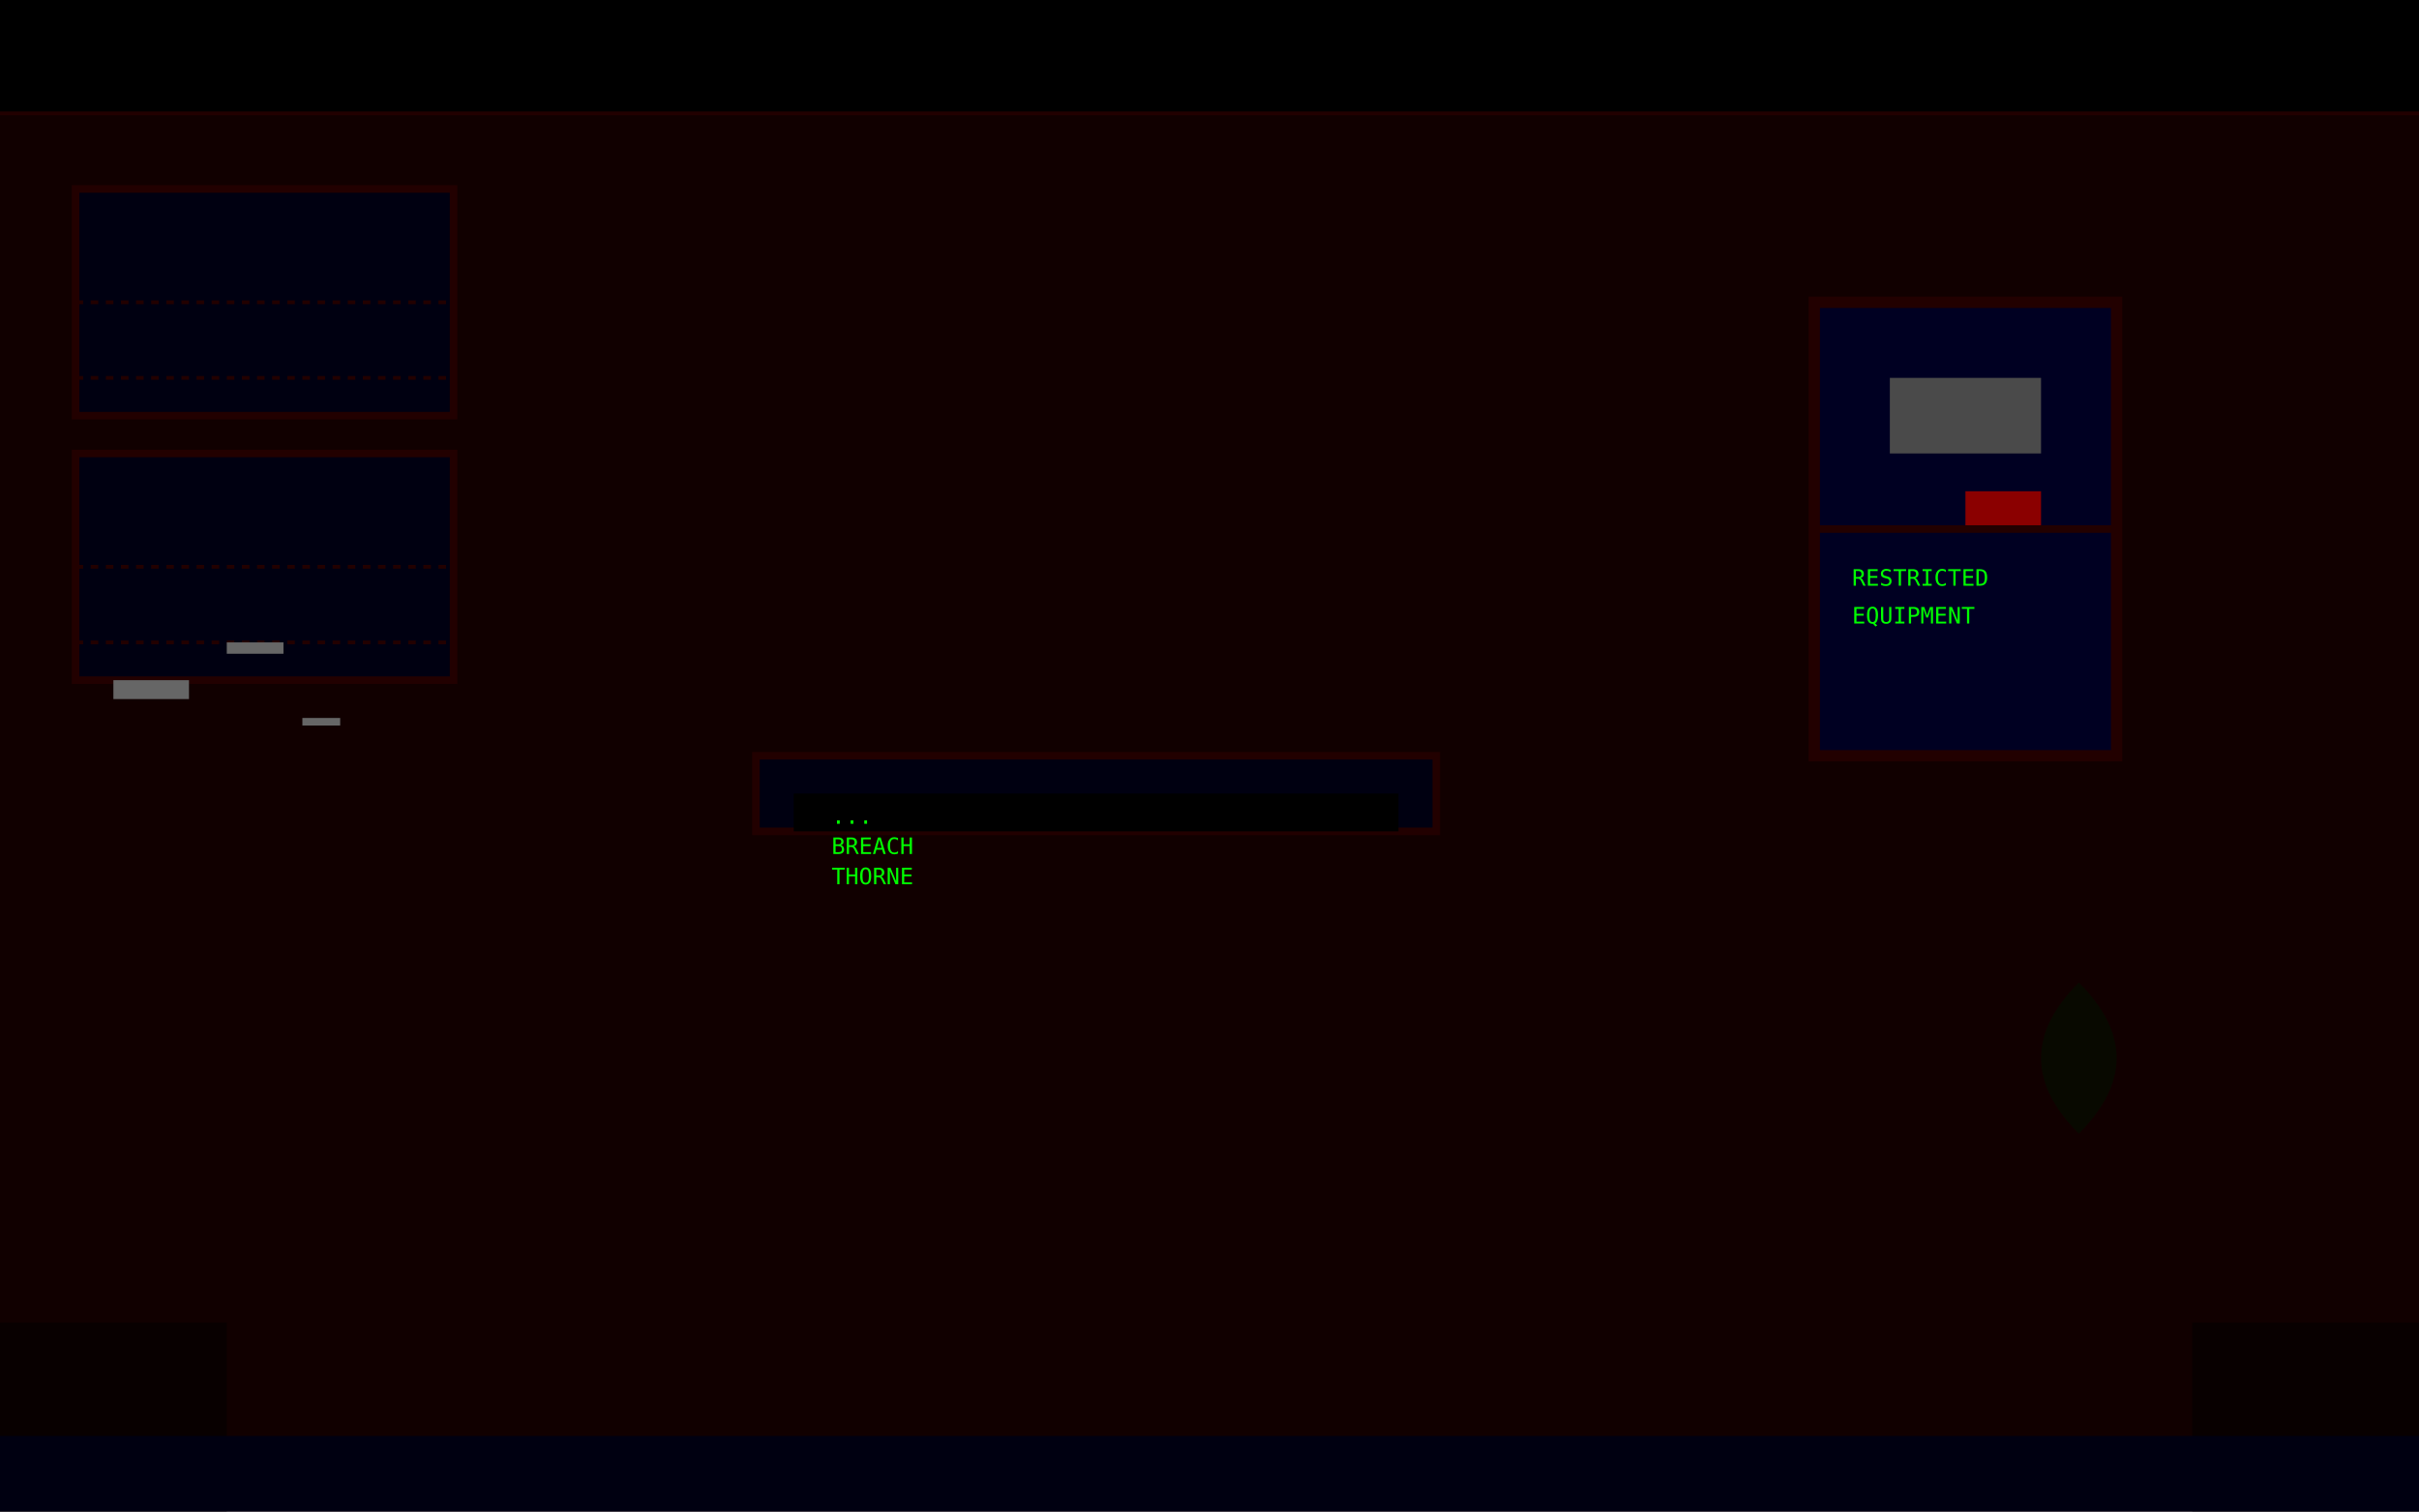
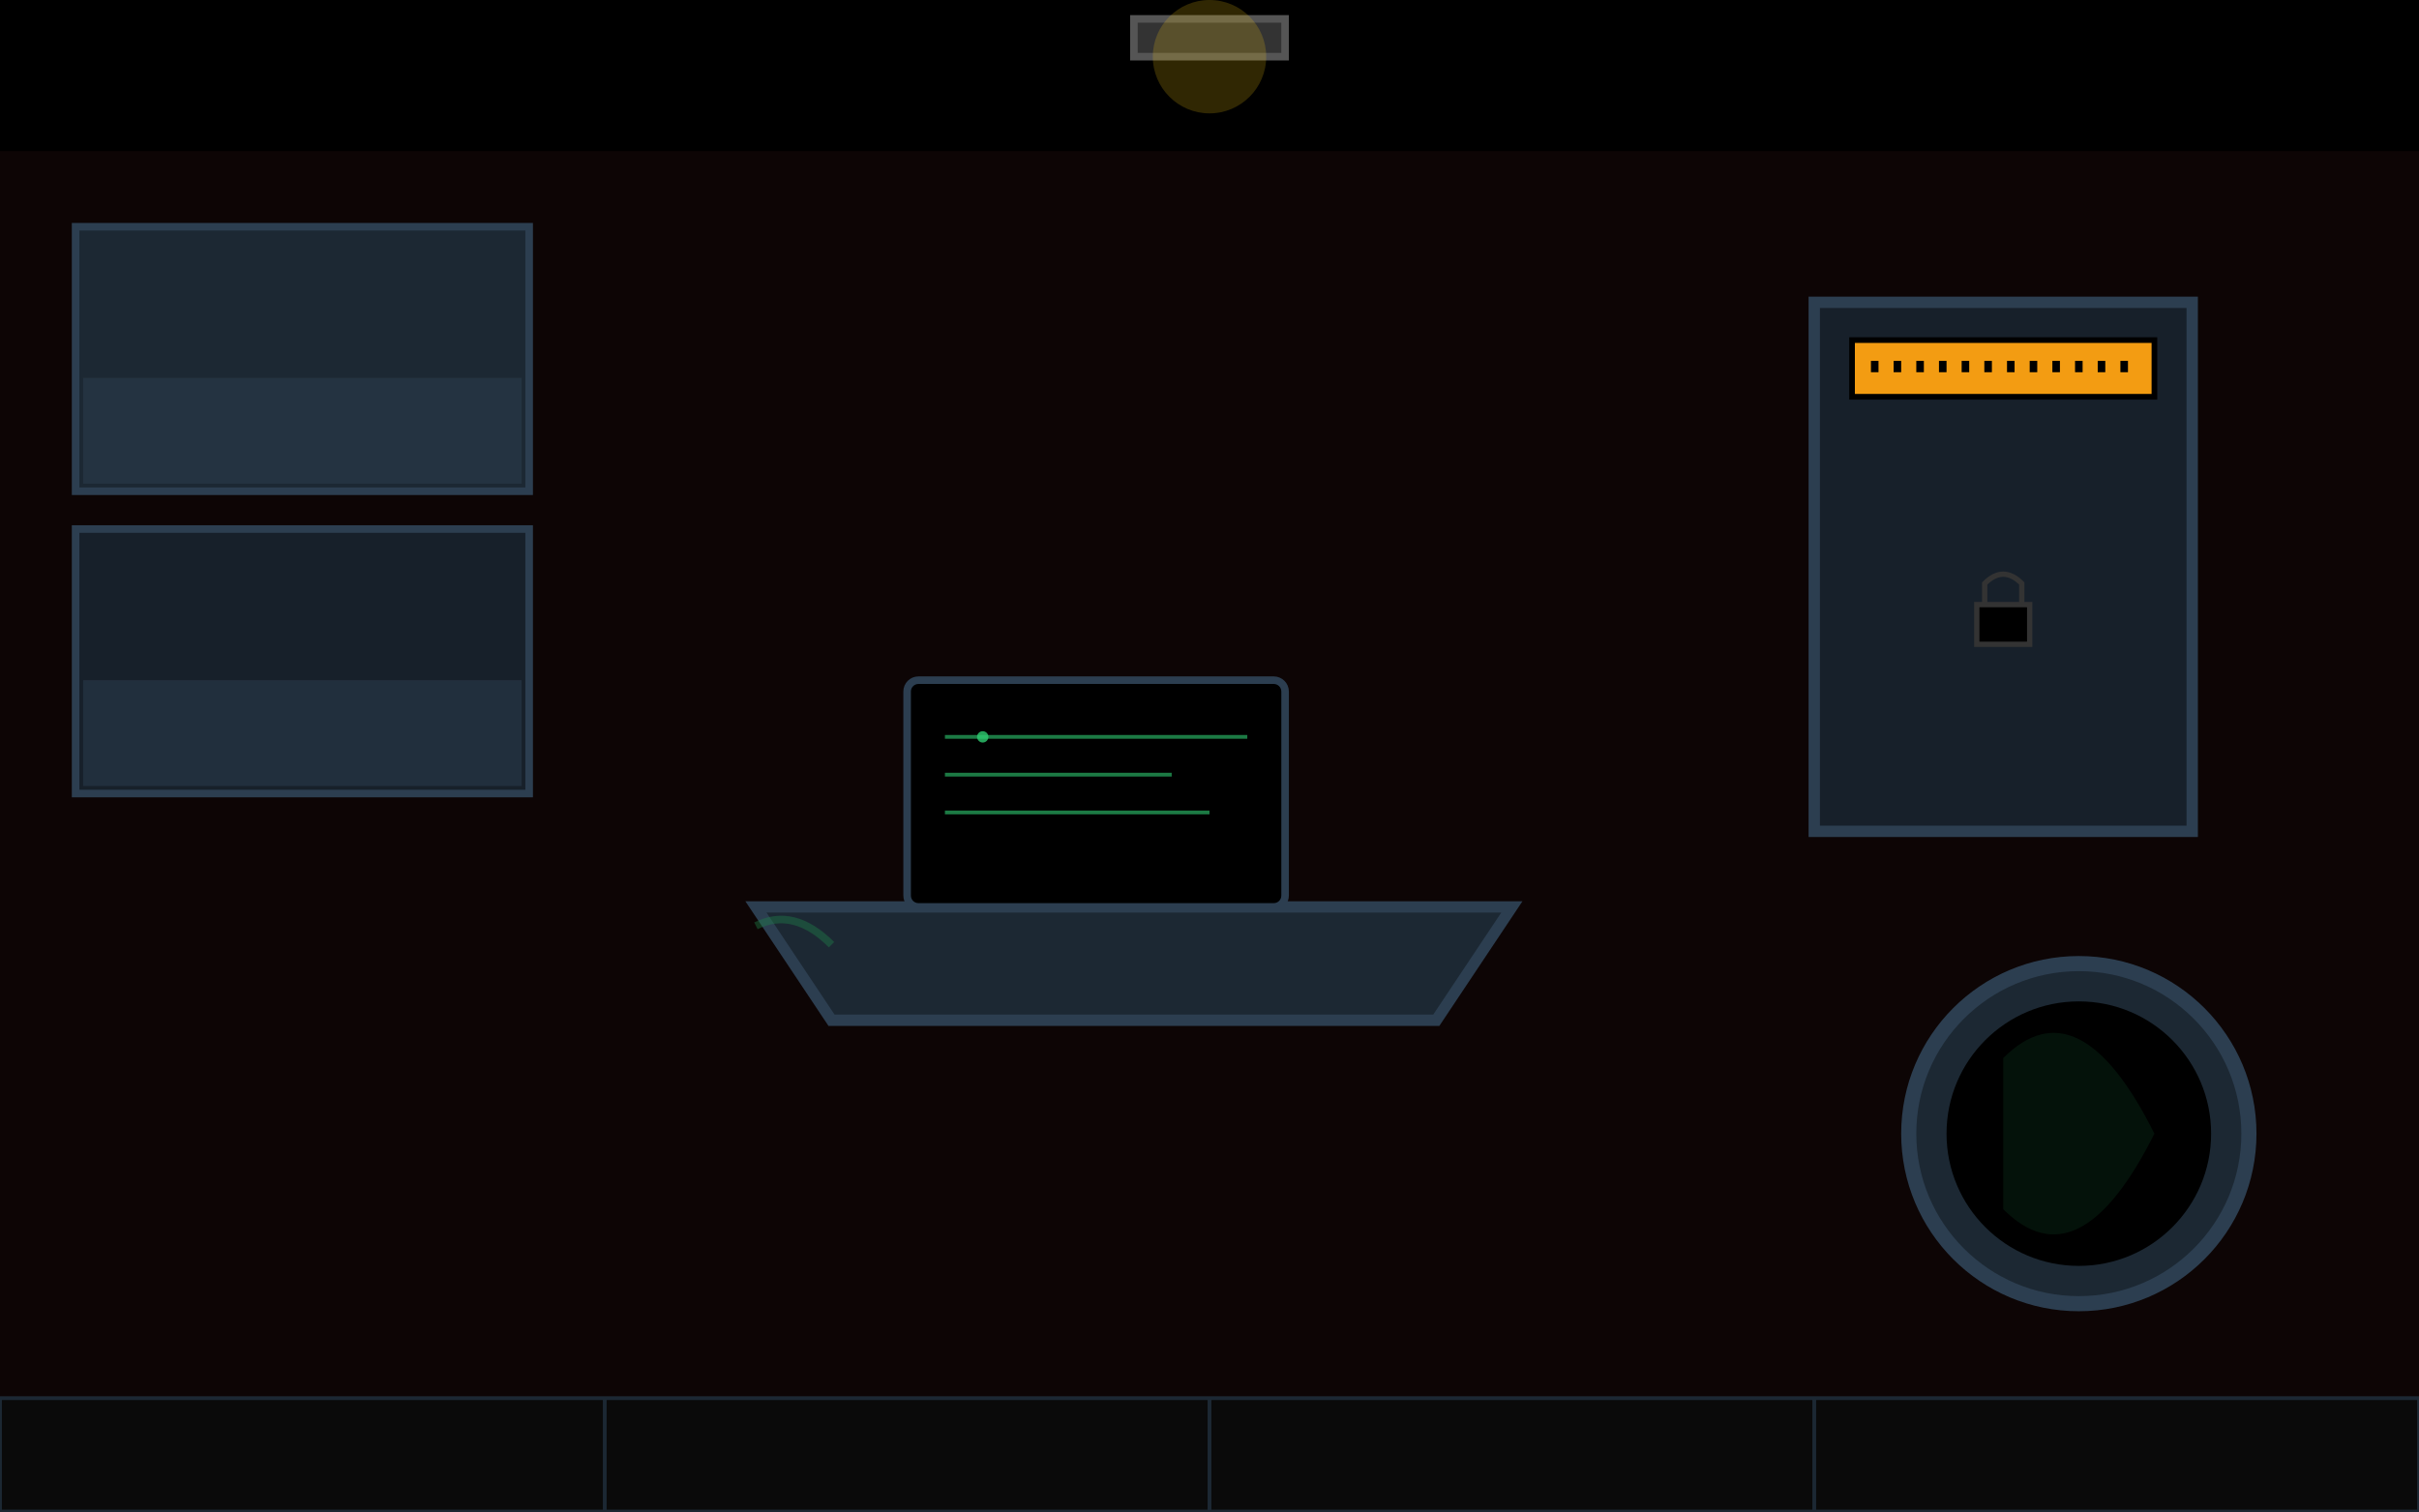
<svg xmlns="http://www.w3.org/2000/svg" width="640" height="400" viewBox="0 0 640 400">
-   <rect width="640" height="400" fill="#110000" />
-   <rect x="0" y="0" width="640" height="30" fill="#000000" />
-   <circle cx="320" cy="15" width="40" height="20" fill="#FFFF00" opacity="0.7" />
-   <line x1="0" y1="30" x2="640" y2="30" stroke="#220000" stroke-width="1" />
-   <rect x="20" y="50" width="100" height="60" fill="#000011" stroke="#220000" stroke-width="2" />
-   <rect x="20" y="120" width="100" height="60" fill="#000011" stroke="#220000" stroke-width="2" />
-   <line x1="20" y1="80" x2="120" y2="80" stroke="#220000" stroke-width="1" stroke-dasharray="2,2" />
-   <line x1="20" y1="100" x2="120" y2="100" stroke="#220000" stroke-width="1" stroke-dasharray="2,2" />
-   <line x1="20" y1="150" x2="120" y2="150" stroke="#220000" stroke-width="1" stroke-dasharray="2,2" />
-   <line x1="20" y1="170" x2="120" y2="170" stroke="#220000" stroke-width="1" stroke-dasharray="2,2" />
-   <rect x="30" y="180" width="20" height="5" fill="#666666" />
-   <rect x="60" y="170" width="15" height="3" fill="#666666" />
-   <rect x="80" y="190" width="10" height="2" fill="#666666" />
-   <rect x="480" y="80" width="80" height="120" fill="#000022" stroke="#220000" stroke-width="3" />
-   <rect x="500" y="100" width="40" height="20" fill="#4A4A4A" />
-   <rect x="520" y="130" width="20" height="10" fill="#8B0000" />
-   <line x1="480" y1="140" x2="560" y2="140" stroke="#220000" stroke-width="2" />
-   <text x="490" y="155" font-family="monospace" font-size="6" fill="#00FF00">RESTRICTED</text>
-   <text x="490" y="165" font-family="monospace" font-size="6" fill="#00FF00">EQUIPMENT</text>
-   <rect x="200" y="200" width="180" height="20" fill="#000011" stroke="#220000" stroke-width="2" />
-   <rect x="210" y="210" width="160" height="10" fill="#000000" />
-   <text x="220" y="218" font-family="monospace" font-size="6" fill="#00FF00">...</text>
-   <text x="220" y="226" font-family="monospace" font-size="6" fill="#00FF00">BREACH</text>
-   <text x="220" y="234" font-family="monospace" font-size="6" fill="#00FF00">THORNE</text>
-   <circle cx="550" cy="300" radius="40" fill="#000022" stroke="#220000" stroke-width="3" />
-   <circle cx="550" cy="300" radius="30" fill="#000000" />
-   <path d="M550,260 Q570,280 550,300 Q530,280 550,260 Z" fill="#001100" opacity="0.5" />
-   <rect x="0" y="350" width="60" height="50" fill="#000000" opacity="0.5" />
-   <rect x="580" y="350" width="60" height="50" fill="#000000" opacity="0.5" />
-   <rect x="0" y="380" width="640" height="20" fill="#000011" />
-   <ellipse cx="250" cy="205" radius="8" radiusY="3" fill="#006600" opacity="0.3" />
-   <ellipse cx="270" cy="205" radius="6" radiusY="2" fill="#006600" opacity="0.3" />
+   <rect width="640" height="400" fill="#0d0505" />
+   <rect x="0" y="0" width="640" height="40" fill="#000" />
+   <rect x="300" y="5" width="40" height="10" fill="#333" stroke="#555" stroke-width="2" />
+   <circle cx="320" cy="15" r="15" fill="#f1c40f" opacity="0.2">
+     <animate attributeName="opacity" values="0.1;0.4;0.2" dur="0.1s" repeatCount="indefinite" />
+   </circle>
+   <rect x="20" y="60" width="120" height="70" fill="#1c2833" stroke="#2c3e50" stroke-width="2" />
+   <rect x="20" y="140" width="120" height="70" fill="#17202a" stroke="#2c3e50" stroke-width="2" />
+   <path d="M22 100 H138 V128 H22 Z" fill="#2c3e50" stroke-width="0" opacity="0.5" />
+   <path d="M22 180 H138 V208 H22 Z" fill="#2c3e50" stroke-width="0" opacity="0.5" />
+   <rect x="480" y="80" width="100" height="140" fill="#17202a" stroke="#2c3e50" stroke-width="3" />
+   <rect x="490" y="90" width="80" height="15" fill="#f39c12" stroke="#000" stroke-width="1.5" />
+   <path d="M495 97 H565" stroke="#000" stroke-width="3" stroke-dasharray="2 4" />
+   <g transform="translate(530, 160) scale(0.7)">
+     <rect x="-10" y="0" width="20" height="15" fill="#000" stroke="#333" stroke-width="2" />
+     <path d="M-7 0 V-8 Q0 -15 7 -8 V0" fill="none" stroke="#333" stroke-width="2" />
+   </g>
+   <path d="M200 240 L400 240 L380 270 L220 270 Z" fill="#1c2833" stroke="#2c3e50" stroke-width="3" />
+   <rect x="240" y="180" width="100" height="60" rx="3" ry="3" fill="#000" stroke="#2c3e50" stroke-width="2" />
+   <path d="M250 195 H330 M250 205 H310 M250 215 H320" stroke="#2ecc71" stroke-width="1" opacity="0.6" />
+   <circle cx="260" cy="195" r="1.5" fill="#2ecc71" opacity="0.8">
+     <animate attributeName="opacity" values="0.2;1;0.2" dur="2s" repeatCount="indefinite" />
+   </circle>
+   <circle cx="550" cy="300" r="45" fill="#1c2833" stroke="#2c3e50" stroke-width="4" />
+   <circle cx="550" cy="300" r="35" fill="#000" />
+   <path d="M530 280 Q550 260 570 300 Q550 340 530 320" fill="#145a32" opacity="0.2">
+     <animate attributeName="opacity" values="0.1;0.3;0.1" dur="5s" repeatCount="indefinite" />
+   </path>
+   <path d="M0 370 H640 V400 H0 Z" fill="#0a0a0a" stroke="#1c2833" stroke-width="1" />
+   <line x1="160" y1="370" x2="160" y2="400" stroke="#1c2833" stroke-width="1" />
+   <line x1="320" y1="370" x2="320" y2="400" stroke="#1c2833" stroke-width="1" />
+   <line x1="480" y1="370" x2="480" y2="400" stroke="#1c2833" stroke-width="1" />
+   <path d="M200 245 Q210 240 220 250" fill="none" stroke="#1d8348" stroke-width="2" opacity="0.4" />
</svg>
